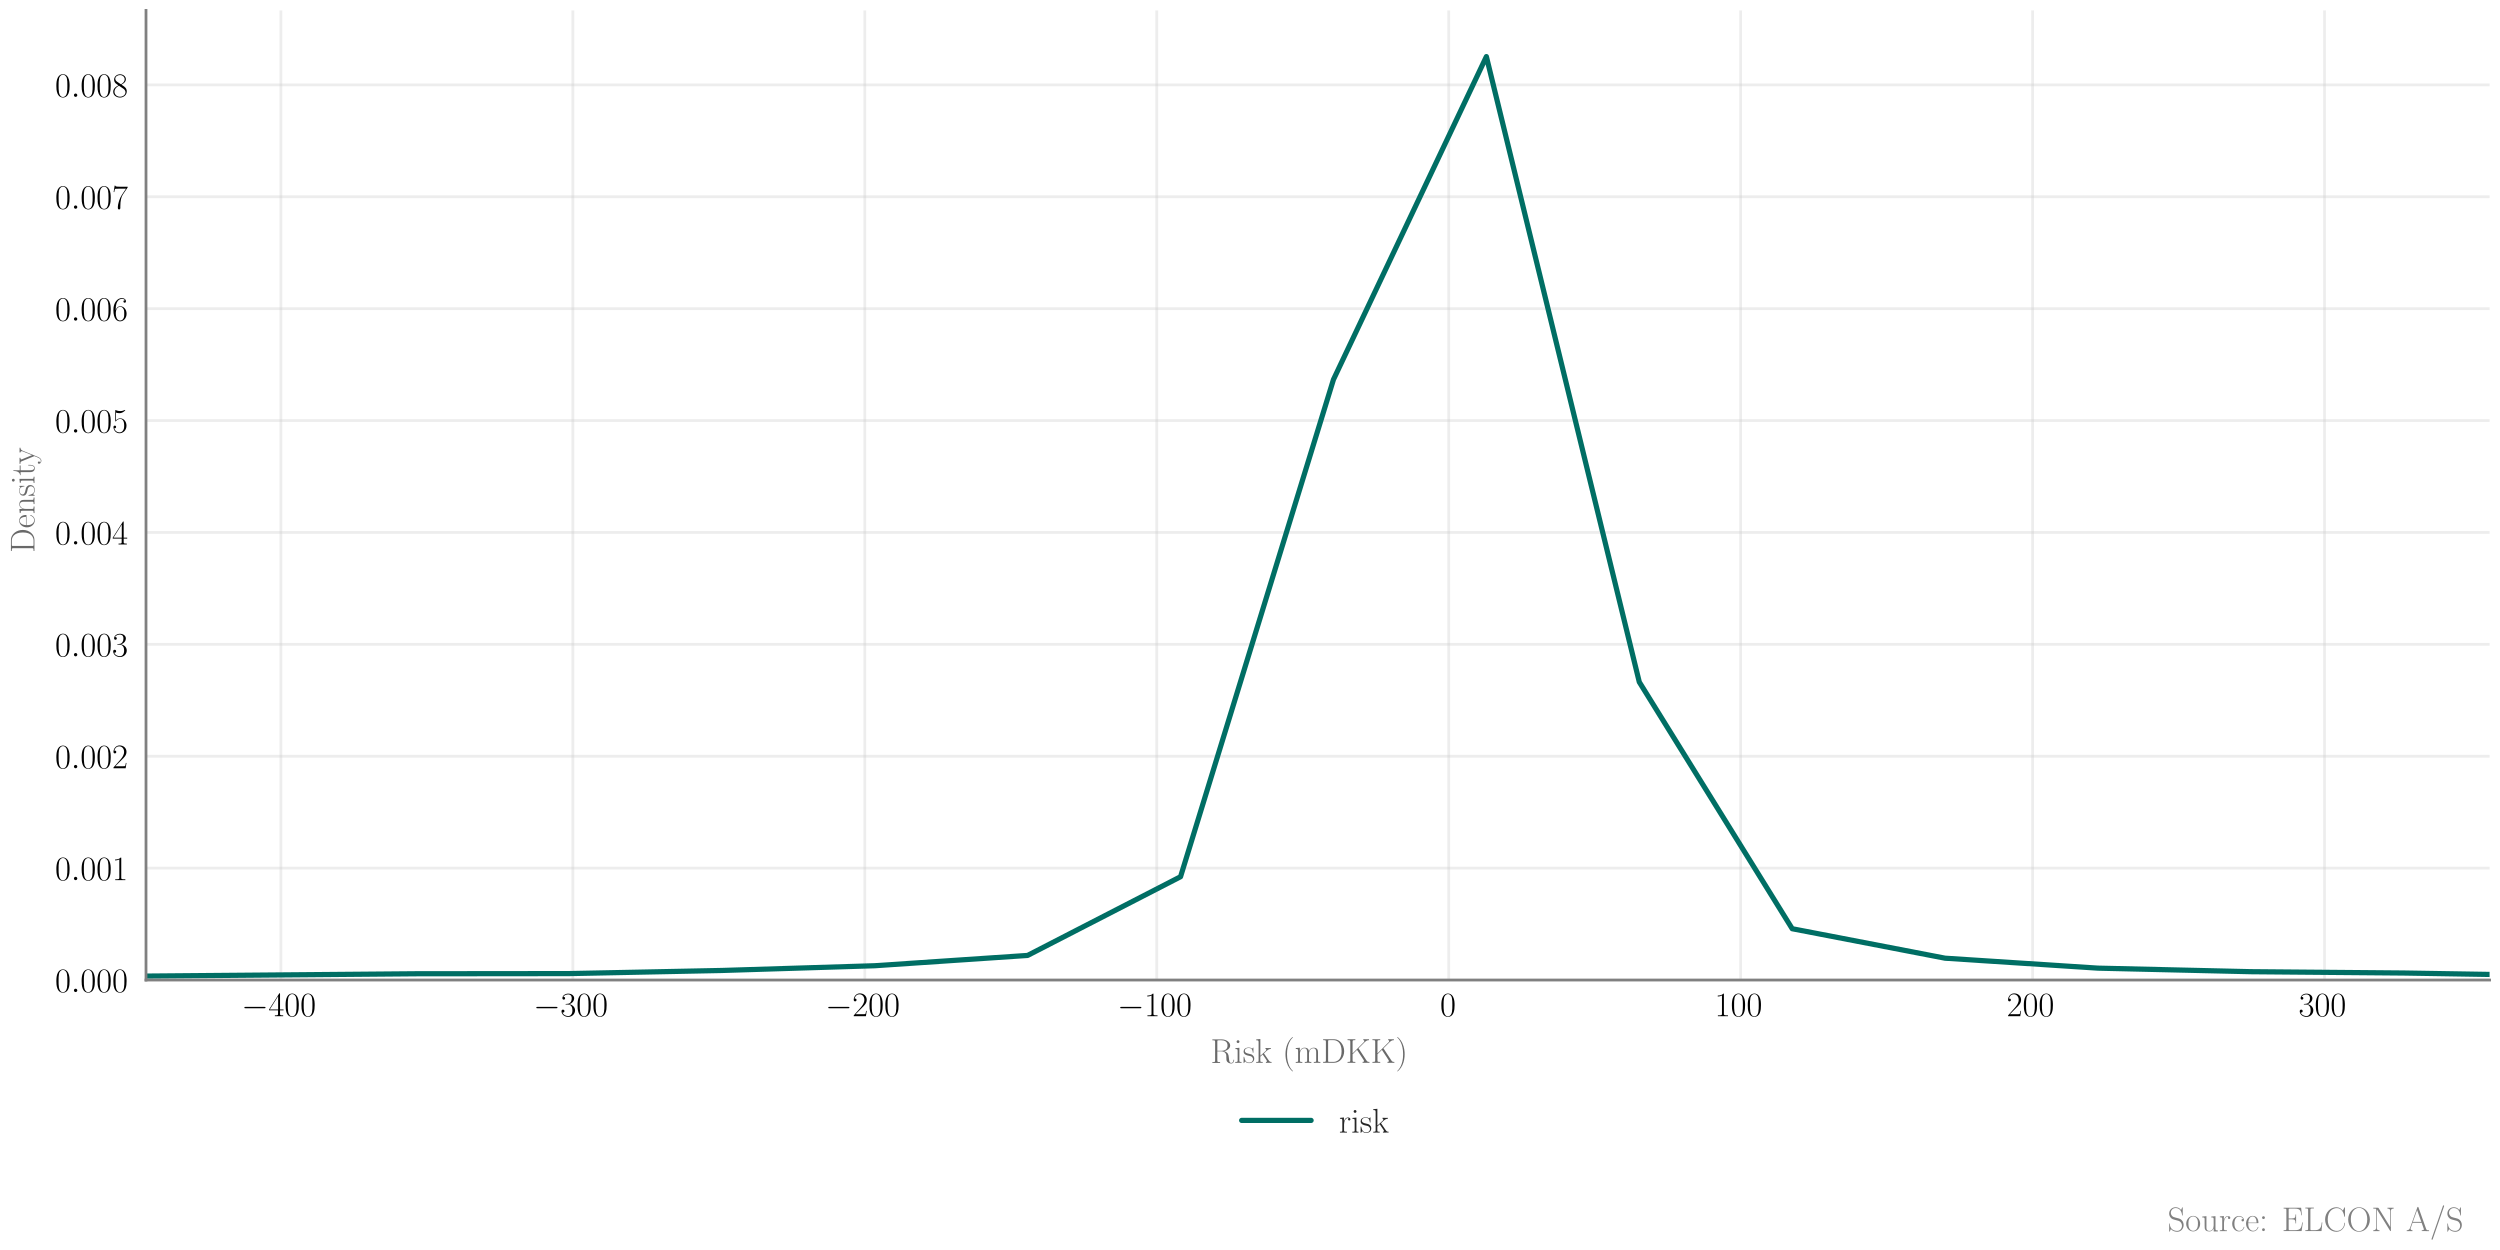
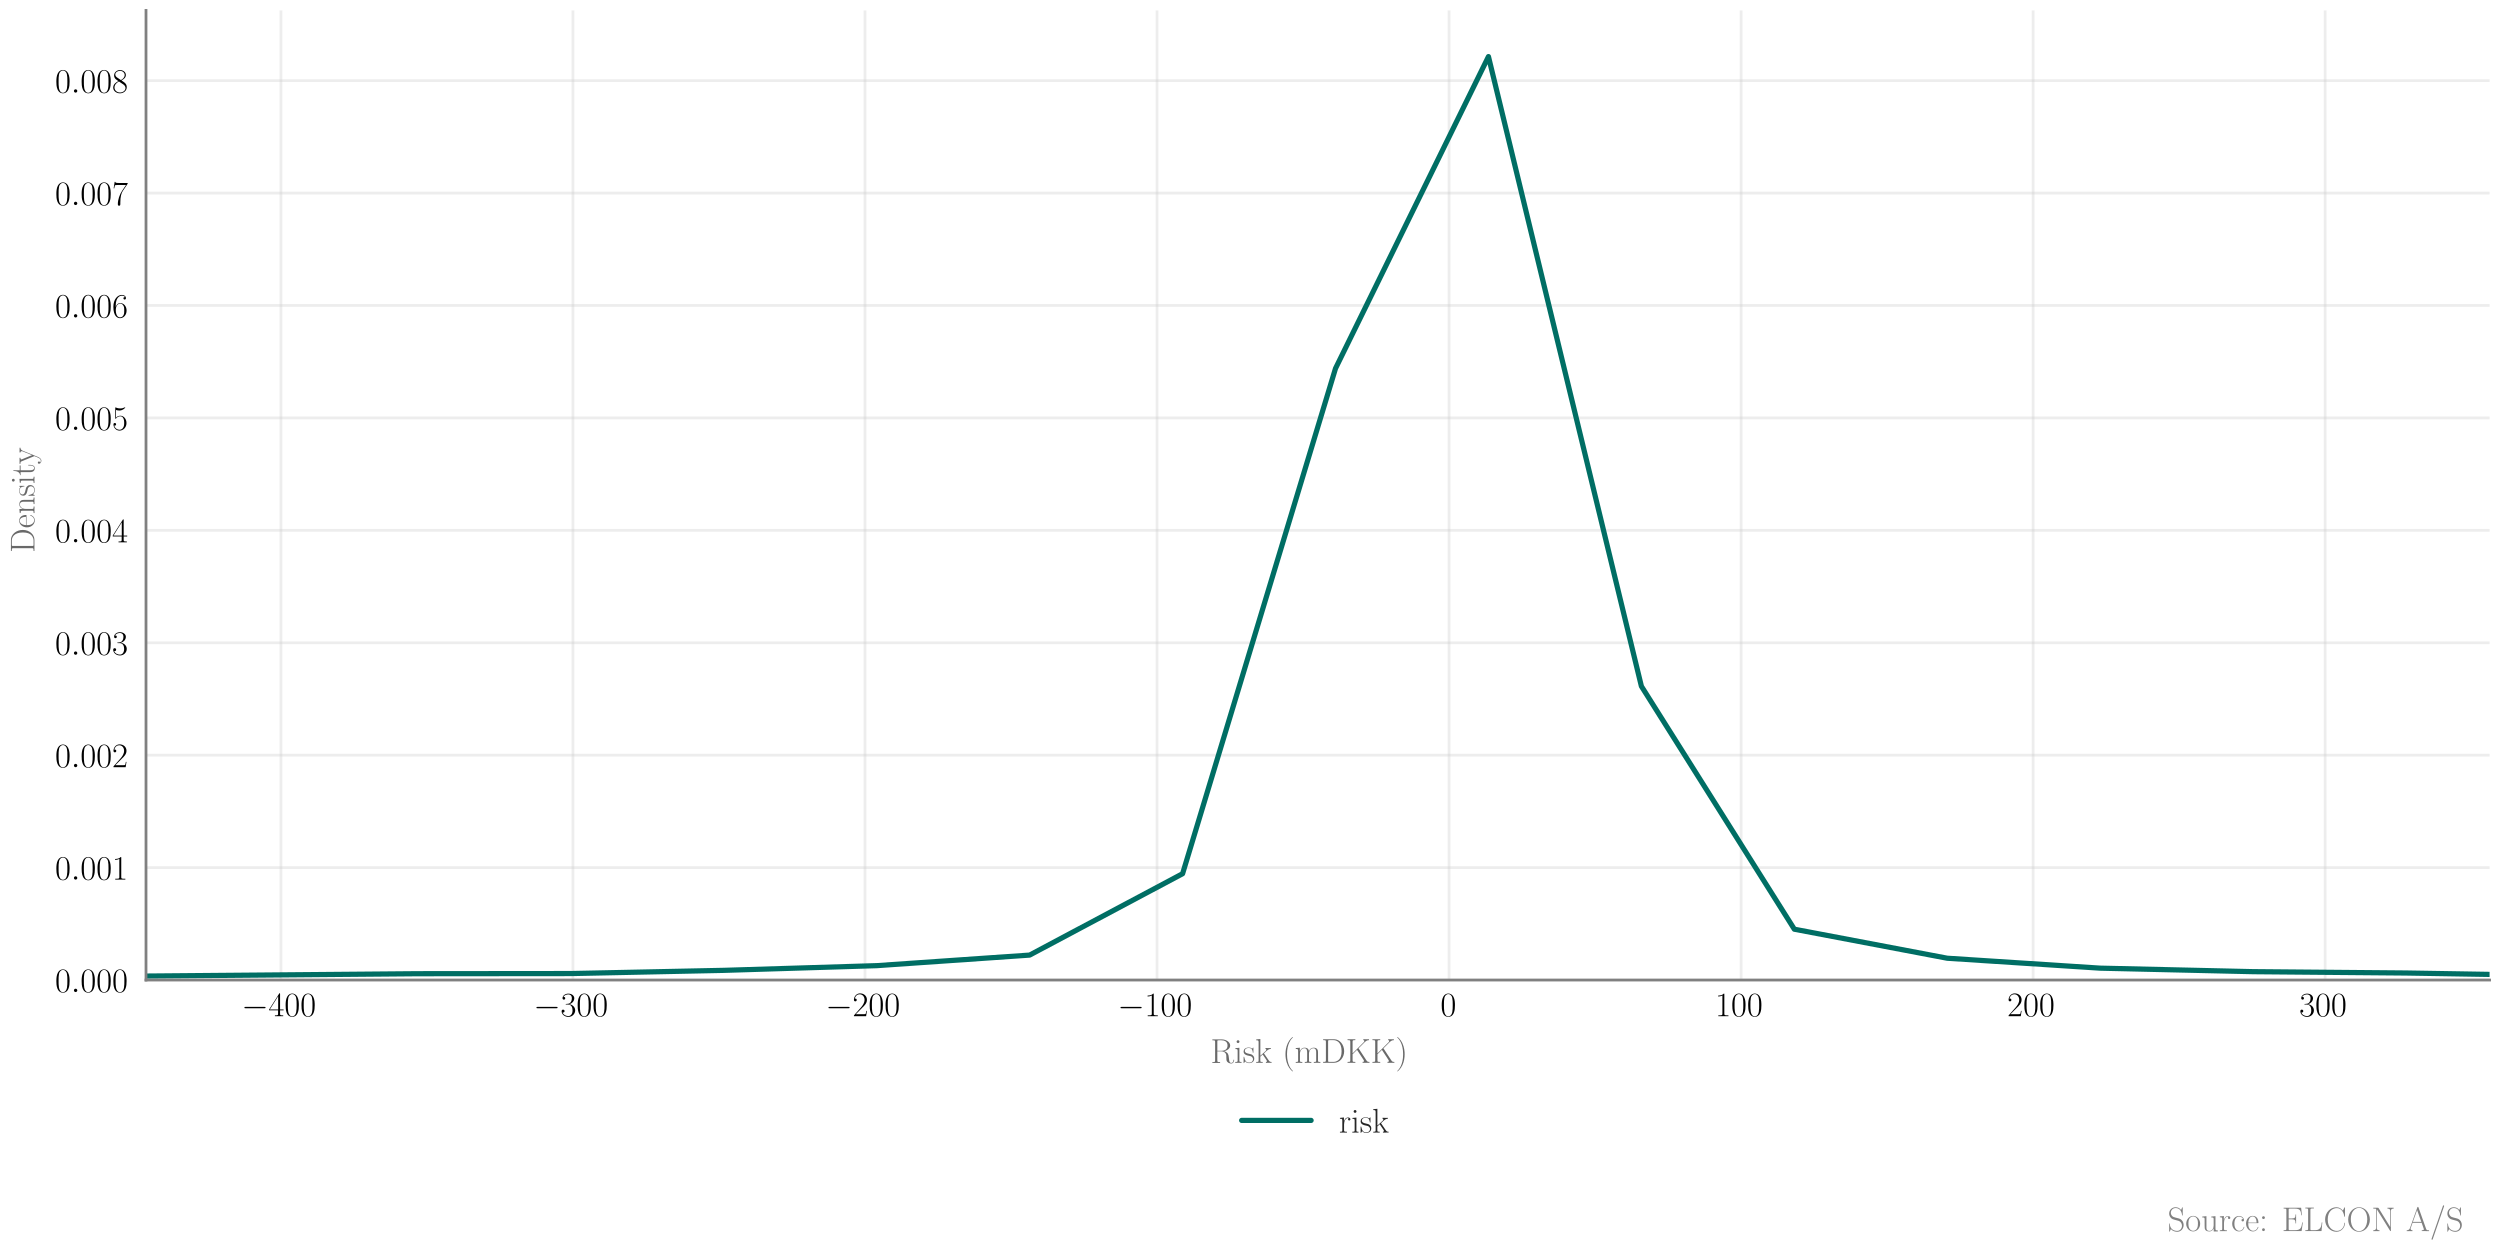
<svg xmlns="http://www.w3.org/2000/svg" xmlns:xlink="http://www.w3.org/1999/xlink" width="720pt" height="360pt" viewBox="0 0 720 360" version="1.1">
  <defs>
    <style type="text/css">*{stroke-linejoin: round; stroke-linecap: butt}</style>
  </defs>
  <g id="figure_1">
    <g id="patch_1">
      <path d="M 0 360  L 720 360  L 720 0  L 0 0  z " style="fill: #ffffff" />
    </g>
    <g id="axes_1">
      <g id="patch_2">
        <path d="M 42.049 282.252  L 717 282.252  L 717 3  L 42.049 3  z " style="fill: #ffffff" />
      </g>
      <g id="matplotlib.axis_1">
        <g id="xtick_1">
          <g id="line2d_1">
-             <path d="M 80.9 282.252  L 80.9 3  " clip-path="url(#p9bbd97caf4)" style="fill: none; stroke: #cccccc; stroke-opacity: 0.35; stroke-width: 0.8; stroke-linecap: round" />
+             <path d="M 80.911 282.252  L 80.911 3  " clip-path="url(#p103123ce52)" style="fill: none; stroke: #cccccc; stroke-opacity: 0.35; stroke-width: 0.8; stroke-linecap: round" />
          </g>
          <g id="text_1">
-             <g transform="translate(69.55372 292.6705) scale(0.1 -0.1)">
+             <g transform="translate(69.56444 292.6705) scale(0.1 -0.1)">
              <defs>
                <path id="CMSY10-0" d="M 4218 1472  C 4326 1472 4442 1472 4442 1600  C 4442 1728 4326 1728 4218 1728  L 755 1728  C 646 1728 531 1728 531 1600  C 531 1472 646 1472 755 1472  L 4218 1472  z " transform="scale(0.015625)" />
                <path id="CMR17-34" d="M 2150 4122  C 2150 4256 2144 4256 2029 4256  L 128 1254  L 128 1088  L 1779 1088  L 1779 457  C 1779 224 1766 160 1318 160  L 1197 160  L 1197 0  C 1402 0 1747 0 1965 0  C 2182 0 2528 0 2733 0  L 2733 160  L 2611 160  C 2163 160 2150 224 2150 457  L 2150 1088  L 2803 1088  L 2803 1254  L 2150 1254  L 2150 4122  z M 1798 3703  L 1798 1254  L 256 1254  L 1798 3703  z " transform="scale(0.015625)" />
                <path id="CMR17-30" d="M 2688 2025  C 2688 2416 2682 3080 2413 3591  C 2176 4039 1798 4198 1466 4198  C 1158 4198 768 4058 525 3597  C 269 3118 243 2524 243 2025  C 243 1661 250 1106 448 619  C 723 -39 1216 -128 1466 -128  C 1760 -128 2208 -7 2470 600  C 2662 1042 2688 1559 2688 2025  z M 1466 -26  C 1056 -26 813 325 723 812  C 653 1188 653 1738 653 2096  C 653 2588 653 2997 736 3387  C 858 3929 1216 4096 1466 4096  C 1728 4096 2067 3923 2189 3400  C 2272 3036 2278 2607 2278 2096  C 2278 1680 2278 1169 2202 792  C 2067 95 1690 -26 1466 -26  z " transform="scale(0.015625)" />
              </defs>
              <use xlink:href="#CMSY10-0" transform="scale(0.996264)" />
              <use xlink:href="#CMR17-34" transform="translate(77.48747 0) scale(0.996264)" />
              <use xlink:href="#CMR17-30" transform="translate(123.1779 0) scale(0.996264)" />
              <use xlink:href="#CMR17-30" transform="translate(168.8684 0) scale(0.996264)" />
            </g>
          </g>
        </g>
        <g id="xtick_2">
          <g id="line2d_2">
-             <path d="M 164.981 282.252  L 164.981 3  " clip-path="url(#p9bbd97caf4)" style="fill: none; stroke: #cccccc; stroke-opacity: 0.35; stroke-width: 0.8; stroke-linecap: round" />
+             <path d="M 165.015 282.252  L 165.015 3  " clip-path="url(#p103123ce52)" style="fill: none; stroke: #cccccc; stroke-opacity: 0.35; stroke-width: 0.8; stroke-linecap: round" />
          </g>
          <g id="text_2">
-             <g transform="translate(153.6349 292.6705) scale(0.1 -0.1)">
+             <g transform="translate(153.6688 292.6705) scale(0.1 -0.1)">
              <defs>
                <path id="CMR17-33" d="M 1414 2157  C 1984 2157 2234 1662 2234 1090  C 2234 320 1824 25 1453 25  C 1114 25 563 194 390 693  C 422 680 454 680 486 680  C 640 680 755 782 755 948  C 755 1133 614 1216 486 1216  C 378 1216 211 1165 211 926  C 211 335 787 -128 1466 -128  C 2176 -128 2720 430 2720 1085  C 2720 1707 2208 2157 1600 2227  C 2086 2328 2554 2756 2554 3329  C 2554 3820 2048 4179 1472 4179  C 890 4179 378 3829 378 3329  C 378 3110 544 3072 627 3072  C 762 3072 877 3155 877 3321  C 877 3486 762 3569 627 3569  C 602 3569 570 3569 544 3557  C 730 3959 1235 4032 1459 4032  C 1683 4032 2106 3925 2106 3320  C 2106 3143 2080 2828 1862 2550  C 1670 2304 1453 2304 1242 2284  C 1210 2284 1062 2269 1037 2269  C 992 2263 966 2257 966 2208  C 966 2163 973 2157 1101 2157  L 1414 2157  z " transform="scale(0.015625)" />
              </defs>
              <use xlink:href="#CMSY10-0" transform="scale(0.996264)" />
              <use xlink:href="#CMR17-33" transform="translate(77.48747 0) scale(0.996264)" />
              <use xlink:href="#CMR17-30" transform="translate(123.1779 0) scale(0.996264)" />
              <use xlink:href="#CMR17-30" transform="translate(168.8684 0) scale(0.996264)" />
            </g>
          </g>
        </g>
        <g id="xtick_3">
          <g id="line2d_3">
-             <path d="M 249.063 282.252  L 249.063 3  " clip-path="url(#p9bbd97caf4)" style="fill: none; stroke: #cccccc; stroke-opacity: 0.35; stroke-width: 0.8; stroke-linecap: round" />
+             <path d="M 249.12 282.252  L 249.12 3  " clip-path="url(#p103123ce52)" style="fill: none; stroke: #cccccc; stroke-opacity: 0.35; stroke-width: 0.8; stroke-linecap: round" />
          </g>
          <g id="text_3">
-             <g transform="translate(237.7161 292.6705) scale(0.1 -0.1)">
+             <g transform="translate(237.7733 292.6705) scale(0.1 -0.1)">
              <defs>
                <path id="CMR17-32" d="M 2669 989  L 2554 989  C 2490 536 2438 459 2413 420  C 2381 369 1920 369 1830 369  L 602 369  C 832 619 1280 1072 1824 1597  C 2214 1967 2669 2402 2669 3035  C 2669 3790 2067 4224 1395 4224  C 691 4224 262 3604 262 3030  C 262 2780 448 2748 525 2748  C 589 2748 781 2787 781 3010  C 781 3207 614 3264 525 3264  C 486 3264 448 3258 422 3245  C 544 3790 915 4058 1306 4058  C 1862 4058 2227 3617 2227 3035  C 2227 2479 1901 2000 1536 1584  L 262 146  L 262 0  L 2515 0  L 2669 989  z " transform="scale(0.015625)" />
              </defs>
              <use xlink:href="#CMSY10-0" transform="scale(0.996264)" />
              <use xlink:href="#CMR17-32" transform="translate(77.48747 0) scale(0.996264)" />
              <use xlink:href="#CMR17-30" transform="translate(123.1779 0) scale(0.996264)" />
              <use xlink:href="#CMR17-30" transform="translate(168.8684 0) scale(0.996264)" />
            </g>
          </g>
        </g>
        <g id="xtick_4">
          <g id="line2d_4">
-             <path d="M 333.144 282.252  L 333.144 3  " clip-path="url(#p9bbd97caf4)" style="fill: none; stroke: #cccccc; stroke-opacity: 0.35; stroke-width: 0.8; stroke-linecap: round" />
+             <path d="M 333.224 282.252  L 333.224 3  " clip-path="url(#p103123ce52)" style="fill: none; stroke: #cccccc; stroke-opacity: 0.35; stroke-width: 0.8; stroke-linecap: round" />
          </g>
          <g id="text_4">
-             <g transform="translate(321.7973 292.6705) scale(0.1 -0.1)">
+             <g transform="translate(321.8777 292.6705) scale(0.1 -0.1)">
              <defs>
                <path id="CMR17-31" d="M 1702 4058  C 1702 4192 1696 4192 1606 4192  C 1357 3916 979 3827 621 3827  C 602 3827 570 3827 563 3808  C 557 3795 557 3782 557 3648  C 755 3648 1088 3686 1344 3839  L 1344 461  C 1344 236 1331 160 781 160  L 589 160  L 589 0  C 896 0 1216 0 1523 0  C 1830 0 2150 0 2458 0  L 2458 160  L 2266 160  C 1715 160 1702 230 1702 458  L 1702 4058  z " transform="scale(0.015625)" />
              </defs>
              <use xlink:href="#CMSY10-0" transform="scale(0.996264)" />
              <use xlink:href="#CMR17-31" transform="translate(77.48747 0) scale(0.996264)" />
              <use xlink:href="#CMR17-30" transform="translate(123.1779 0) scale(0.996264)" />
              <use xlink:href="#CMR17-30" transform="translate(168.8684 0) scale(0.996264)" />
            </g>
          </g>
        </g>
        <g id="xtick_5">
          <g id="line2d_5">
-             <path d="M 417.225 282.252  L 417.225 3  " clip-path="url(#p9bbd97caf4)" style="fill: none; stroke: #cccccc; stroke-opacity: 0.35; stroke-width: 0.8; stroke-linecap: round" />
+             <path d="M 417.328 282.252  L 417.328 3  " clip-path="url(#p103123ce52)" style="fill: none; stroke: #cccccc; stroke-opacity: 0.35; stroke-width: 0.8; stroke-linecap: round" />
          </g>
          <g id="text_5">
-             <g transform="translate(414.7342 292.6705) scale(0.1 -0.1)">
+             <g transform="translate(414.8378 292.6705) scale(0.1 -0.1)">
              <use xlink:href="#CMR17-30" transform="scale(0.996264)" />
            </g>
          </g>
        </g>
        <g id="xtick_6">
          <g id="line2d_6">
-             <path d="M 501.306 282.252  L 501.306 3  " clip-path="url(#p9bbd97caf4)" style="fill: none; stroke: #cccccc; stroke-opacity: 0.35; stroke-width: 0.8; stroke-linecap: round" />
+             <path d="M 501.433 282.252  L 501.433 3  " clip-path="url(#p103123ce52)" style="fill: none; stroke: #cccccc; stroke-opacity: 0.35; stroke-width: 0.8; stroke-linecap: round" />
          </g>
          <g id="text_6">
-             <g transform="translate(493.8341 292.6705) scale(0.1 -0.1)">
+             <g transform="translate(493.9609 292.6705) scale(0.1 -0.1)">
              <use xlink:href="#CMR17-31" transform="scale(0.996264)" />
              <use xlink:href="#CMR17-30" transform="translate(45.69048 0) scale(0.996264)" />
              <use xlink:href="#CMR17-30" transform="translate(91.38095 0) scale(0.996264)" />
            </g>
          </g>
        </g>
        <g id="xtick_7">
          <g id="line2d_7">
-             <path d="M 585.387 282.252  L 585.387 3  " clip-path="url(#p9bbd97caf4)" style="fill: none; stroke: #cccccc; stroke-opacity: 0.35; stroke-width: 0.8; stroke-linecap: round" />
+             <path d="M 585.537 282.252  L 585.537 3  " clip-path="url(#p103123ce52)" style="fill: none; stroke: #cccccc; stroke-opacity: 0.35; stroke-width: 0.8; stroke-linecap: round" />
          </g>
          <g id="text_7">
-             <g transform="translate(577.9153 292.6705) scale(0.1 -0.1)">
+             <g transform="translate(578.0653 292.6705) scale(0.1 -0.1)">
              <use xlink:href="#CMR17-32" transform="scale(0.996264)" />
              <use xlink:href="#CMR17-30" transform="translate(45.69048 0) scale(0.996264)" />
              <use xlink:href="#CMR17-30" transform="translate(91.38095 0) scale(0.996264)" />
            </g>
          </g>
        </g>
        <g id="xtick_8">
          <g id="line2d_8">
-             <path d="M 669.469 282.252  L 669.469 3  " clip-path="url(#p9bbd97caf4)" style="fill: none; stroke: #cccccc; stroke-opacity: 0.35; stroke-width: 0.8; stroke-linecap: round" />
+             <path d="M 669.642 282.252  L 669.642 3  " clip-path="url(#p103123ce52)" style="fill: none; stroke: #cccccc; stroke-opacity: 0.35; stroke-width: 0.8; stroke-linecap: round" />
          </g>
          <g id="text_8">
-             <g transform="translate(661.9965 292.6705) scale(0.1 -0.1)">
+             <g transform="translate(662.1697 292.6705) scale(0.1 -0.1)">
              <use xlink:href="#CMR17-33" transform="scale(0.996264)" />
              <use xlink:href="#CMR17-30" transform="translate(45.69048 0) scale(0.996264)" />
              <use xlink:href="#CMR17-30" transform="translate(91.38095 0) scale(0.996264)" />
            </g>
          </g>
        </g>
        <g id="text_9">
          <g style="fill: #696969" transform="translate(348.64 306.0797) scale(0.1 -0.1)">
            <defs>
              <path id="CMR17-52" d="M 2509 2146  C 3117 2268 3629 2676 3629 3186  C 3629 3785 2950 4326 2054 4326  L 333 4326  L 333 4160  C 774 4160 845 4160 845 3873  L 845 415  C 845 128 774 128 333 128  L 333 -26  C 518 -26 851 -26 1050 -26  C 1248 -26 1581 -26 1766 -26  L 1766 128  C 1325 128 1254 128 1254 417  L 1254 2112  L 2003 2112  C 2368 2112 2573 1964 2662 1881  C 2918 1632 2918 1459 2918 1024  C 2918 595 2918 377 3110 160  C 3354 -102 3680 -128 3821 -128  C 4294 -128 4365 396 4365 503  C 4365 540 4365 585 4307 585  C 4256 585 4250 547 4250 522  C 4218 112 4032 -26 3834 -26  C 3482 -26 3443 375 3405 764  C 3386 898 3373 993 3360 1133  C 3322 1452 3270 1917 2509 2146  z M 1984 2214  L 1254 2214  L 1254 3913  C 1254 4129 1267 4160 1523 4160  L 1990 4160  C 2522 4160 3142 3977 3142 3190  C 3142 2372 2464 2214 1984 2214  z " transform="scale(0.015625)" />
              <path id="CMR17-69" d="M 992 3909  C 992 4049 877 4170 730 4170  C 589 4170 467 4056 467 3909  C 467 3769 582 3648 730 3648  C 870 3648 992 3763 992 3909  z M 243 2706  L 243 2541  C 602 2541 653 2502 653 2197  L 653 427  C 653 184 627 153 218 153  L 218 -13  C 371 0 646 0 806 0  C 960 0 1222 0 1370 -13  L 1370 153  C 992 153 979 191 979 420  L 979 2776  L 243 2706  z " transform="scale(0.015625)" />
              <path id="CMR17-73" d="M 1978 2697  C 1978 2813 1971 2819 1933 2819  C 1907 2819 1901 2813 1824 2717  C 1805 2691 1747 2626 1728 2601  C 1523 2819 1235 2819 1126 2819  C 416 2819 160 2447 160 2076  C 160 1498 813 1365 998 1325  C 1402 1243 1542 1217 1677 1101  C 1760 1025 1901 884 1901 654  C 1901 384 1747 38 1158 38  C 602 38 403 460 288 1021  C 269 1110 269 1117 218 1117  C 166 1117 160 1110 160 983  L 160 63  C 160 -51 166 -58 205 -58  C 237 -58 243 -51 275 0  C 314 57 410 211 448 276  C 576 103 800 -64 1158 -64  C 1792 -64 2131 283 2131 784  C 2131 1112 1958 1285 1875 1362  C 1683 1561 1459 1606 1190 1657  C 838 1735 390 1825 390 2217  C 390 2383 480 2737 1126 2737  C 1811 2737 1850 2094 1862 1888  C 1869 1856 1901 1849 1920 1849  C 1978 1849 1978 1869 1978 1978  L 1978 2697  z " transform="scale(0.015625)" />
              <path id="CMR17-6b" d="M 1670 1673  C 1664 1686 1632 1724 1632 1743  C 1632 1756 2086 2171 2144 2222  C 2509 2528 2739 2560 2906 2560  L 2906 2733  C 2867 2733 2854 2733 2848 2720  L 2534 2720  C 2355 2720 2080 2720 1907 2733  L 1907 2566  C 1997 2559 2061 2508 2061 2419  C 2061 2291 1933 2170 1926 2170  L 960 1289  L 960 4396  L 198 4326  L 198 4160  C 576 4160 634 4122 634 3817  L 634 426  C 634 184 608 153 198 153  L 198 -13  C 352 0 634 0 794 0  C 954 0 1235 0 1389 -13  L 1389 153  C 979 153 954 178 954 428  L 954 1130  L 1395 1532  L 2042 574  C 2118 459 2182 369 2182 286  C 2182 172 2067 153 1990 153  L 1990 -13  C 2144 0 2419 0 2579 0  C 2694 0 2931 0 3040 0  L 3040 153  C 2739 153 2669 210 2477 491  L 1670 1673  z " transform="scale(0.015625)" />
              <path id="CMR17-28" d="M 1958 -1561  C 1958 -1555 1958 -1542 1939 -1523  C 1645 -1224 858 -407 858 1581  C 858 3569 1632 4379 1946 4697  C 1946 4704 1958 4717 1958 4736  C 1958 4755 1939 4768 1914 4768  C 1843 4768 1299 4296 986 3594  C 666 2887 576 2199 576 1588  C 576 1128 621 351 1005 -471  C 1312 -1135 1837 -1600 1914 -1600  C 1946 -1600 1958 -1587 1958 -1561  z " transform="scale(0.015625)" />
              <path id="CMR17-6d" d="M 4326 1933  C 4326 2252 4269 2790 3507 2790  C 3072 2790 2771 2496 2656 2151  L 2650 2151  C 2573 2676 2195 2790 1837 2790  C 1331 2790 1069 2400 973 2144  L 966 2144  L 966 2790  L 211 2720  L 211 2554  C 589 2554 646 2515 646 2208  L 646 428  C 646 184 621 153 211 153  L 211 -13  C 365 0 646 0 813 0  C 979 0 1267 0 1421 -13  L 1421 153  C 1011 153 986 178 986 428  L 986 1658  C 986 2247 1344 2688 1792 2688  C 2266 2688 2317 2266 2317 1958  L 2317 428  C 2317 184 2291 153 1882 153  L 1882 -13  C 2035 0 2317 0 2483 0  C 2650 0 2938 0 3091 -13  L 3091 153  C 2682 153 2656 178 2656 428  L 2656 1658  C 2656 2247 3014 2688 3462 2688  C 3936 2688 3987 2266 3987 1958  L 3987 428  C 3987 184 3962 153 3552 153  L 3552 -13  C 3706 0 3987 0 4154 0  C 4320 0 4608 0 4762 -13  L 4762 153  C 4352 153 4326 178 4326 428  L 4326 1933  z " transform="scale(0.015625)" />
              <path id="CMR17-44" d="M 333 4352  L 333 4186  C 774 4186 845 4186 845 3900  L 845 452  C 845 166 774 166 333 166  L 333 0  L 2368 0  C 3398 0 4224 943 4224 2141  C 4224 3346 3411 4352 2368 4352  L 333 4352  z M 1523 166  C 1267 166 1254 197 1254 414  L 1254 3938  C 1254 4155 1267 4186 1523 4186  L 2240 4186  C 2771 4186 3750 3874 3750 2141  C 3750 1242 3488 879 3366 707  C 3213 510 2848 166 2240 166  L 1523 166  z " transform="scale(0.015625)" />
              <path id="CMR17-4b" d="M 2362 2675  L 3469 3782  C 3699 4006 3942 4186 4301 4186  L 4301 4352  C 4173 4352 4013 4352 3885 4352  C 3712 4352 3411 4352 3245 4358  L 3245 4192  C 3411 4180 3437 4065 3437 4019  C 3437 3975 3411 3905 3386 3867  L 1261 1738  L 1261 3900  C 1261 4186 1331 4186 1773 4186  L 1773 4352  C 1587 4352 1248 4352 1050 4352  C 851 4352 512 4352 326 4352  L 326 4186  C 768 4186 838 4186 838 3899  L 838 446  C 838 160 768 160 326 160  L 326 0  C 512 0 851 0 1050 0  C 1248 0 1587 0 1773 0  L 1773 160  C 1331 160 1261 160 1261 447  L 1261 1579  L 2080 2390  L 3290 537  C 3328 473 3373 390 3373 326  C 3373 160 3194 160 3110 160  L 3110 0  C 3315 0 3610 0 3821 0  C 3974 0 4237 0 4384 -6  L 4384 160  C 4077 160 3981 198 3789 493  L 2362 2675  z " transform="scale(0.015625)" />
              <path id="CMR17-29" d="M 1683 1581  C 1683 2040 1638 2817 1254 3639  C 947 4303 422 4768 346 4768  C 326 4768 301 4761 301 4729  C 301 4717 307 4710 314 4697  C 621 4378 1402 3568 1402 1584  C 1402 -407 627 -1217 314 -1537  C 307 -1549 301 -1556 301 -1568  C 301 -1600 326 -1600 346 -1600  C 416 -1600 960 -1128 1274 -426  C 1594 281 1683 969 1683 1581  z " transform="scale(0.015625)" />
            </defs>
            <use xlink:href="#CMR17-52" transform="scale(0.996264)" />
            <use xlink:href="#CMR17-69" transform="translate(67.7911 0) scale(0.996264)" />
            <use xlink:href="#CMR17-73" transform="translate(92.66216 0) scale(0.996264)" />
            <use xlink:href="#CMR17-6b" transform="translate(128.4635 0) scale(0.996264)" />
            <use xlink:href="#CMR17-28" transform="translate(206.8324 0) scale(0.996264)" />
            <use xlink:href="#CMR17-6d" transform="translate(242.1131 0) scale(0.996264)" />
            <use xlink:href="#CMR17-44" transform="translate(319.0327 0) scale(0.996264)" />
            <use xlink:href="#CMR17-4b" transform="translate(389.4263 0) scale(0.996264)" />
            <use xlink:href="#CMR17-4b" transform="translate(461.1011 0) scale(0.996264)" />
            <use xlink:href="#CMR17-29" transform="translate(532.7758 0) scale(0.996264)" />
          </g>
        </g>
      </g>
      <g id="matplotlib.axis_2">
        <g id="ytick_1">
          <g id="line2d_9">
-             <path d="M 42.049 282.252  L 717 282.252  " clip-path="url(#p9bbd97caf4)" style="fill: none; stroke: #cccccc; stroke-opacity: 0.35; stroke-width: 0.8; stroke-linecap: round" />
+             <path d="M 42.049 282.252  L 717 282.252  " clip-path="url(#p103123ce52)" style="fill: none; stroke: #cccccc; stroke-opacity: 0.35; stroke-width: 0.8; stroke-linecap: round" />
          </g>
          <g id="text_10">
            <g transform="translate(15.85592 285.7113) scale(0.1 -0.1)">
              <defs>
                <path id="CMMI12-3a" d="M 1178 307  C 1178 492 1024 619 870 619  C 685 619 557 466 557 313  C 557 128 710 0 864 0  C 1050 0 1178 153 1178 307  z " transform="scale(0.015625)" />
              </defs>
              <use xlink:href="#CMR17-30" transform="scale(0.996264)" />
              <use xlink:href="#CMMI12-3a" transform="translate(45.69048 0) scale(0.996264)" />
              <use xlink:href="#CMR17-30" transform="translate(72.78765 0) scale(0.996264)" />
              <use xlink:href="#CMR17-30" transform="translate(118.4781 0) scale(0.996264)" />
              <use xlink:href="#CMR17-30" transform="translate(164.1686 0) scale(0.996264)" />
            </g>
          </g>
        </g>
        <g id="ytick_2">
          <g id="line2d_10">
-             <path d="M 42.049 250.025  L 717 250.025  " clip-path="url(#p9bbd97caf4)" style="fill: none; stroke: #cccccc; stroke-opacity: 0.35; stroke-width: 0.8; stroke-linecap: round" />
+             <path d="M 42.049 249.873  L 717 249.873  " clip-path="url(#p103123ce52)" style="fill: none; stroke: #cccccc; stroke-opacity: 0.35; stroke-width: 0.8; stroke-linecap: round" />
          </g>
          <g id="text_11">
-             <g transform="translate(15.85592 253.4845) scale(0.1 -0.1)">
+             <g transform="translate(15.85592 253.3324) scale(0.1 -0.1)">
              <use xlink:href="#CMR17-30" transform="scale(0.996264)" />
              <use xlink:href="#CMMI12-3a" transform="translate(45.69048 0) scale(0.996264)" />
              <use xlink:href="#CMR17-30" transform="translate(72.78765 0) scale(0.996264)" />
              <use xlink:href="#CMR17-30" transform="translate(118.4781 0) scale(0.996264)" />
              <use xlink:href="#CMR17-31" transform="translate(164.1686 0) scale(0.996264)" />
            </g>
          </g>
        </g>
        <g id="ytick_3">
          <g id="line2d_11">
-             <path d="M 42.049 217.799  L 717 217.799  " clip-path="url(#p9bbd97caf4)" style="fill: none; stroke: #cccccc; stroke-opacity: 0.35; stroke-width: 0.8; stroke-linecap: round" />
+             <path d="M 42.049 217.494  L 717 217.494  " clip-path="url(#p103123ce52)" style="fill: none; stroke: #cccccc; stroke-opacity: 0.35; stroke-width: 0.8; stroke-linecap: round" />
          </g>
          <g id="text_12">
-             <g transform="translate(15.85592 221.2578) scale(0.1 -0.1)">
+             <g transform="translate(15.85592 220.9535) scale(0.1 -0.1)">
              <use xlink:href="#CMR17-30" transform="scale(0.996264)" />
              <use xlink:href="#CMMI12-3a" transform="translate(45.69048 0) scale(0.996264)" />
              <use xlink:href="#CMR17-30" transform="translate(72.78765 0) scale(0.996264)" />
              <use xlink:href="#CMR17-30" transform="translate(118.4781 0) scale(0.996264)" />
              <use xlink:href="#CMR17-32" transform="translate(164.1686 0) scale(0.996264)" />
            </g>
          </g>
        </g>
        <g id="ytick_4">
          <g id="line2d_12">
-             <path d="M 42.049 185.572  L 717 185.572  " clip-path="url(#p9bbd97caf4)" style="fill: none; stroke: #cccccc; stroke-opacity: 0.35; stroke-width: 0.8; stroke-linecap: round" />
+             <path d="M 42.049 185.115  L 717 185.115  " clip-path="url(#p103123ce52)" style="fill: none; stroke: #cccccc; stroke-opacity: 0.35; stroke-width: 0.8; stroke-linecap: round" />
          </g>
          <g id="text_13">
-             <g transform="translate(15.85592 189.0311) scale(0.1 -0.1)">
+             <g transform="translate(15.85592 188.5746) scale(0.1 -0.1)">
              <use xlink:href="#CMR17-30" transform="scale(0.996264)" />
              <use xlink:href="#CMMI12-3a" transform="translate(45.69048 0) scale(0.996264)" />
              <use xlink:href="#CMR17-30" transform="translate(72.78765 0) scale(0.996264)" />
              <use xlink:href="#CMR17-30" transform="translate(118.4781 0) scale(0.996264)" />
              <use xlink:href="#CMR17-33" transform="translate(164.1686 0) scale(0.996264)" />
            </g>
          </g>
        </g>
        <g id="ytick_5">
          <g id="line2d_13">
-             <path d="M 42.049 153.345  L 717 153.345  " clip-path="url(#p9bbd97caf4)" style="fill: none; stroke: #cccccc; stroke-opacity: 0.35; stroke-width: 0.8; stroke-linecap: round" />
+             <path d="M 42.049 152.737  L 717 152.737  " clip-path="url(#p103123ce52)" style="fill: none; stroke: #cccccc; stroke-opacity: 0.35; stroke-width: 0.8; stroke-linecap: round" />
          </g>
          <g id="text_14">
-             <g transform="translate(15.85592 156.8044) scale(0.1 -0.1)">
+             <g transform="translate(15.85592 156.1958) scale(0.1 -0.1)">
              <use xlink:href="#CMR17-30" transform="scale(0.996264)" />
              <use xlink:href="#CMMI12-3a" transform="translate(45.69048 0) scale(0.996264)" />
              <use xlink:href="#CMR17-30" transform="translate(72.78765 0) scale(0.996264)" />
              <use xlink:href="#CMR17-30" transform="translate(118.4781 0) scale(0.996264)" />
              <use xlink:href="#CMR17-34" transform="translate(164.1686 0) scale(0.996264)" />
            </g>
          </g>
        </g>
        <g id="ytick_6">
          <g id="line2d_14">
-             <path d="M 42.049 121.118  L 717 121.118  " clip-path="url(#p9bbd97caf4)" style="fill: none; stroke: #cccccc; stroke-opacity: 0.35; stroke-width: 0.8; stroke-linecap: round" />
+             <path d="M 42.049 120.358  L 717 120.358  " clip-path="url(#p103123ce52)" style="fill: none; stroke: #cccccc; stroke-opacity: 0.35; stroke-width: 0.8; stroke-linecap: round" />
          </g>
          <g id="text_15">
-             <g transform="translate(15.85592 124.5776) scale(0.1 -0.1)">
+             <g transform="translate(15.85592 123.8169) scale(0.1 -0.1)">
              <defs>
                <path id="CMR17-35" d="M 730 3692  C 794 3666 1056 3584 1325 3584  C 1920 3584 2246 3911 2432 4100  C 2432 4157 2432 4192 2394 4192  C 2387 4192 2374 4192 2323 4163  C 2099 4058 1837 3973 1517 3973  C 1325 3973 1037 3999 723 4139  C 653 4171 640 4171 634 4171  C 602 4171 595 4164 595 4037  L 595 2203  C 595 2089 595 2057 659 2057  C 691 2057 704 2070 736 2114  C 941 2401 1222 2522 1542 2522  C 1766 2522 2246 2382 2246 1289  C 2246 1085 2246 715 2054 421  C 1894 159 1645 25 1370 25  C 947 25 518 320 403 814  C 429 807 480 795 506 795  C 589 795 749 840 749 1038  C 749 1210 627 1280 506 1280  C 358 1280 262 1190 262 1011  C 262 454 704 -128 1382 -128  C 2042 -128 2669 440 2669 1264  C 2669 2030 2170 2624 1549 2624  C 1222 2624 947 2503 730 2274  L 730 3692  z " transform="scale(0.015625)" />
              </defs>
              <use xlink:href="#CMR17-30" transform="scale(0.996264)" />
              <use xlink:href="#CMMI12-3a" transform="translate(45.69048 0) scale(0.996264)" />
              <use xlink:href="#CMR17-30" transform="translate(72.78765 0) scale(0.996264)" />
              <use xlink:href="#CMR17-30" transform="translate(118.4781 0) scale(0.996264)" />
              <use xlink:href="#CMR17-35" transform="translate(164.1686 0) scale(0.996264)" />
            </g>
          </g>
        </g>
        <g id="ytick_7">
          <g id="line2d_15">
-             <path d="M 42.049 88.892  L 717 88.892  " clip-path="url(#p9bbd97caf4)" style="fill: none; stroke: #cccccc; stroke-opacity: 0.35; stroke-width: 0.8; stroke-linecap: round" />
+             <path d="M 42.049 87.979  L 717 87.979  " clip-path="url(#p103123ce52)" style="fill: none; stroke: #cccccc; stroke-opacity: 0.35; stroke-width: 0.8; stroke-linecap: round" />
          </g>
          <g id="text_16">
-             <g transform="translate(15.85592 92.35089) scale(0.1 -0.1)">
+             <g transform="translate(15.85592 91.43803) scale(0.1 -0.1)">
              <defs>
                <path id="CMR17-36" d="M 678 2176  C 678 3690 1395 4032 1811 4032  C 1946 4032 2272 4009 2400 3776  C 2298 3776 2106 3776 2106 3553  C 2106 3381 2246 3323 2336 3323  C 2394 3323 2566 3348 2566 3560  C 2566 3954 2246 4179 1805 4179  C 1043 4179 243 3390 243 1984  C 243 253 966 -128 1478 -128  C 2099 -128 2688 427 2688 1283  C 2688 2081 2170 2662 1517 2662  C 1126 2662 838 2407 678 1960  L 678 2176  z M 1478 25  C 691 25 691 1200 691 1436  C 691 1896 909 2560 1504 2560  C 1613 2560 1926 2560 2138 2120  C 2253 1870 2253 1609 2253 1289  C 2253 944 2253 690 2118 434  C 1978 171 1773 25 1478 25  z " transform="scale(0.015625)" />
              </defs>
              <use xlink:href="#CMR17-30" transform="scale(0.996264)" />
              <use xlink:href="#CMMI12-3a" transform="translate(45.69048 0) scale(0.996264)" />
              <use xlink:href="#CMR17-30" transform="translate(72.78765 0) scale(0.996264)" />
              <use xlink:href="#CMR17-30" transform="translate(118.4781 0) scale(0.996264)" />
              <use xlink:href="#CMR17-36" transform="translate(164.1686 0) scale(0.996264)" />
            </g>
          </g>
        </g>
        <g id="ytick_8">
          <g id="line2d_16">
-             <path d="M 42.049 56.665  L 717 56.665  " clip-path="url(#p9bbd97caf4)" style="fill: none; stroke: #cccccc; stroke-opacity: 0.35; stroke-width: 0.8; stroke-linecap: round" />
+             <path d="M 42.049 55.6  L 717 55.6  " clip-path="url(#p103123ce52)" style="fill: none; stroke: #cccccc; stroke-opacity: 0.35; stroke-width: 0.8; stroke-linecap: round" />
          </g>
          <g id="text_17">
-             <g transform="translate(15.85592 60.12417) scale(0.1 -0.1)">
+             <g transform="translate(15.85592 59.05915) scale(0.1 -0.1)">
              <defs>
                <path id="CMR17-37" d="M 2886 3941  L 2886 4081  L 1382 4081  C 634 4081 621 4165 595 4288  L 480 4288  L 294 3094  L 410 3094  C 429 3215 474 3540 550 3661  C 589 3712 1062 3712 1171 3712  L 2579 3712  L 1869 2661  C 1395 1954 1069 999 1069 165  C 1069 89 1069 -128 1299 -128  C 1530 -128 1530 89 1530 171  L 1530 465  C 1530 1508 1709 2196 2003 2636  L 2886 3941  z " transform="scale(0.015625)" />
              </defs>
              <use xlink:href="#CMR17-30" transform="scale(0.996264)" />
              <use xlink:href="#CMMI12-3a" transform="translate(45.69048 0) scale(0.996264)" />
              <use xlink:href="#CMR17-30" transform="translate(72.78765 0) scale(0.996264)" />
              <use xlink:href="#CMR17-30" transform="translate(118.4781 0) scale(0.996264)" />
              <use xlink:href="#CMR17-37" transform="translate(164.1686 0) scale(0.996264)" />
            </g>
          </g>
        </g>
        <g id="ytick_9">
          <g id="line2d_17">
-             <path d="M 42.049 24.438  L 717 24.438  " clip-path="url(#p9bbd97caf4)" style="fill: none; stroke: #cccccc; stroke-opacity: 0.35; stroke-width: 0.8; stroke-linecap: round" />
+             <path d="M 42.049 23.221  L 717 23.221  " clip-path="url(#p103123ce52)" style="fill: none; stroke: #cccccc; stroke-opacity: 0.35; stroke-width: 0.8; stroke-linecap: round" />
          </g>
          <g id="text_18">
-             <g transform="translate(15.85592 27.89744) scale(0.1 -0.1)">
+             <g transform="translate(15.85592 26.68028) scale(0.1 -0.1)">
              <defs>
                <path id="CMR17-38" d="M 1741 2264  C 2144 2467 2554 2773 2554 3263  C 2554 3841 1990 4179 1472 4179  C 890 4179 378 3759 378 3180  C 378 3021 416 2747 666 2505  C 730 2442 998 2251 1171 2130  C 883 1983 211 1634 211 934  C 211 279 838 -128 1459 -128  C 2144 -128 2720 362 2720 1010  C 2720 1590 2330 1857 2074 2029  L 1741 2264  z M 902 2822  C 851 2854 595 3051 595 3351  C 595 3739 998 4032 1459 4032  C 1965 4032 2336 3676 2336 3262  C 2336 2669 1670 2331 1638 2331  C 1632 2331 1626 2331 1574 2370  L 902 2822  z M 2080 1519  C 2176 1449 2483 1240 2483 851  C 2483 381 2010 25 1472 25  C 890 25 448 438 448 940  C 448 1443 838 1862 1280 2060  L 2080 1519  z " transform="scale(0.015625)" />
              </defs>
              <use xlink:href="#CMR17-30" transform="scale(0.996264)" />
              <use xlink:href="#CMMI12-3a" transform="translate(45.69048 0) scale(0.996264)" />
              <use xlink:href="#CMR17-30" transform="translate(72.78765 0) scale(0.996264)" />
              <use xlink:href="#CMR17-30" transform="translate(118.4781 0) scale(0.996264)" />
              <use xlink:href="#CMR17-38" transform="translate(164.1686 0) scale(0.996264)" />
            </g>
          </g>
        </g>
        <g id="text_19">
          <g style="fill: #696969" transform="translate(9.918738 159.189) rotate(-90) scale(0.1 -0.1)">
            <defs>
              <path id="CMR17-65" d="M 2438 1472  C 2464 1498 2464 1511 2464 1576  C 2464 2238 2118 2816 1389 2816  C 710 2816 173 2169 173 1383  C 173 551 781 -64 1459 -64  C 2176 -64 2458 607 2458 740  C 2458 784 2419 784 2406 784  C 2362 784 2355 771 2330 696  C 2189 265 1837 51 1504 51  C 1229 51 954 203 781 480  C 582 803 582 1176 582 1472  L 2438 1472  z M 589 1568  C 634 2505 1126 2714 1382 2714  C 1818 2714 2112 2297 2118 1568  L 589 1568  z " transform="scale(0.015625)" />
              <path id="CMR17-6e" d="M 2656 1933  C 2656 2259 2592 2790 1837 2790  C 1331 2790 1069 2400 973 2144  L 966 2144  L 966 2790  L 211 2720  L 211 2554  C 589 2554 646 2515 646 2208  L 646 428  C 646 184 621 153 211 153  L 211 -13  C 365 0 646 0 813 0  C 979 0 1267 0 1421 -13  L 1421 153  C 1011 153 986 178 986 428  L 986 1658  C 986 2247 1344 2688 1792 2688  C 2266 2688 2317 2266 2317 1958  L 2317 428  C 2317 184 2291 153 1882 153  L 1882 -13  C 2035 0 2317 0 2483 0  C 2650 0 2938 0 3091 -13  L 3091 153  C 2682 153 2656 178 2656 428  L 2656 1933  z " transform="scale(0.015625)" />
              <path id="CMR17-74" d="M 966 2560  L 1862 2560  L 1862 2725  L 966 2725  L 966 3904  L 851 3904  C 838 3245 614 2668 70 2668  L 70 2560  L 627 2560  L 627 771  C 627 650 627 -64 1370 -64  C 1747 -64 1965 306 1965 777  L 1965 1140  L 1850 1140  L 1850 783  C 1850 344 1677 51 1408 51  C 1222 51 966 178 966 758  L 966 2560  z " transform="scale(0.015625)" />
              <path id="CMR17-79" d="M 2496 2197  C 2656 2586 2944 2586 3034 2586  L 3034 2752  C 2912 2752 2752 2752 2630 2752  C 2496 2752 2285 2752 2157 2758  L 2157 2592  C 2400 2573 2406 2394 2406 2343  C 2406 2280 2394 2248 2362 2171  L 1664 449  L 902 2306  C 870 2382 870 2426 870 2433  C 870 2573 1018 2586 1171 2586  L 1171 2758  C 1018 2752 742 2752 582 2752  C 410 2752 205 2752 64 2758  L 64 2586  C 410 2586 448 2554 531 2350  L 1485 15  C 1197 -738 1030 -1178 627 -1178  C 557 -1178 397 -1159 282 -1044  C 429 -1031 493 -942 493 -833  C 493 -725 416 -629 288 -629  C 147 -629 77 -725 77 -840  C 77 -1095 339 -1280 627 -1280  C 998 -1280 1229 -922 1357 -604  L 2496 2197  z " transform="scale(0.015625)" />
            </defs>
            <use xlink:href="#CMR17-44" transform="scale(0.996264)" />
            <use xlink:href="#CMR17-65" transform="translate(70.39356 0) scale(0.996264)" />
            <use xlink:href="#CMR17-6e" transform="translate(110.8792 0) scale(0.996264)" />
            <use xlink:href="#CMR17-73" transform="translate(161.7746 0) scale(0.996264)" />
            <use xlink:href="#CMR17-69" transform="translate(197.5759 0) scale(0.996264)" />
            <use xlink:href="#CMR17-74" transform="translate(222.447 0) scale(0.996264)" />
            <use xlink:href="#CMR17-79" transform="translate(255.1253 0) scale(0.996264)" />
          </g>
        </g>
      </g>
      <g id="line2d_18">
-         <path d="M -1 281.485  L 119.79 280.443  L 163.831 280.395  L 207.872 279.496  L 251.913 278.131  L 295.954 275.164  L 339.995 252.498  L 384.036 109.31  L 428.077 16.298  L 472.118 196.431  L 516.159 267.476  L 560.2 275.962  L 604.241 278.827  L 648.282 279.847  L 692.323 280.228  L 721 280.703  L 721 280.703  " clip-path="url(#p9bbd97caf4)" style="fill: none; stroke: #006e64; stroke-width: 1.5; stroke-linecap: round" />
+         <path d="M -1 281.479  L 120.354 280.429  L 164.4 280.384  L 208.446 279.461  L 252.492 278.108  L 296.538 275.065  L 340.584 251.628  L 384.63 106.103  L 428.676 16.298  L 472.722 197.634  L 516.768 267.613  L 560.814 275.97  L 604.86 278.829  L 648.906 279.839  L 692.952 280.225  L 721 280.694  L 721 280.694  " clip-path="url(#p103123ce52)" style="fill: none; stroke: #006e64; stroke-width: 1.5; stroke-linecap: round" />
      </g>
      <g id="patch_3">
        <path d="M 42.049 282.252  L 42.049 3  " style="fill: none; stroke: #808080; stroke-width: 0.8; stroke-linejoin: miter; stroke-linecap: square" />
      </g>
      <g id="patch_4">
        <path d="M 42.049 282.252  L 717 282.252  " style="fill: none; stroke: #808080; stroke-width: 0.8; stroke-linejoin: miter; stroke-linecap: square" />
      </g>
      <g id="text_20">
        <g style="fill: #808080" transform="translate(624.264 354.5556) scale(0.1 -0.1)">
          <defs>
            <path id="CMR17-53" d="M 2803 4290  C 2803 4404 2797 4411 2758 4411  C 2720 4411 2707 4385 2682 4328  L 2490 3907  C 2246 4257 1875 4416 1472 4416  C 819 4416 294 3901 294 3253  C 294 3056 339 2776 557 2510  C 794 2218 1018 2167 1530 2033  C 1722 1982 2042 1899 2106 1874  C 2470 1722 2662 1341 2662 985  C 2662 527 2336 38 1779 38  C 1094 38 454 419 410 1311  C 403 1413 397 1419 352 1419  C 301 1419 294 1413 294 1285  L 294 -1  C 294 -115 301 -122 339 -122  C 384 -122 397 -90 486 108  C 493 127 493 140 614 381  C 934 -39 1472 -128 1779 -128  C 2477 -128 2970 451 2970 1124  C 2970 1454 2848 1708 2778 1823  C 2509 2230 2221 2306 1914 2382  C 1869 2402 1856 2402 1498 2490  C 1152 2579 1005 2624 845 2796  C 666 2992 602 3196 602 3399  C 602 3812 934 4263 1478 4263  C 2157 4263 2579 3786 2675 2993  C 2694 2878 2701 2872 2746 2872  C 2803 2872 2803 2891 2803 2999  L 2803 4290  z " transform="scale(0.015625)" />
            <path id="CMR17-6f" d="M 2758 1356  C 2758 2176 2163 2816 1466 2816  C 768 2816 173 2176 173 1356  C 173 551 768 -64 1466 -64  C 2163 -64 2758 551 2758 1356  z M 1466 51  C 1165 51 909 230 762 480  C 602 767 582 1126 582 1408  C 582 1677 595 2010 762 2298  C 890 2509 1139 2714 1466 2714  C 1754 2714 1997 2554 2150 2330  C 2349 2029 2349 1607 2349 1408  C 2349 1158 2336 775 2163 467  C 1984 173 1709 51 1466 51  z " transform="scale(0.015625)" />
            <path id="CMR17-75" d="M 1882 2693  L 1882 2528  C 2259 2528 2317 2489 2317 2186  L 2317 1032  C 2317 500 2029 38 1555 38  C 1030 38 986 348 986 678  L 986 2763  L 211 2693  L 211 2528  C 467 2528 640 2528 646 2274  L 646 1058  C 646 633 646 361 813 183  C 896 101 1056 -64 1517 -64  C 2061 -64 2272 377 2323 506  L 2330 506  L 2330 -63  L 3091 -63  L 3091 128  C 2714 128 2656 166 2656 473  L 2656 2763  L 1882 2693  z " transform="scale(0.015625)" />
            <path id="CMR17-72" d="M 960 1497  C 960 2112 1222 2688 1702 2688  C 1747 2688 1792 2682 1837 2662  C 1837 2662 1696 2617 1696 2452  C 1696 2298 1818 2234 1914 2234  C 1990 2234 2131 2279 2131 2458  C 2131 2663 1926 2790 1709 2790  C 1222 2790 1011 2317 947 2093  L 941 2093  L 941 2790  L 198 2720  L 198 2554  C 576 2554 634 2515 634 2208  L 634 428  C 634 184 608 153 198 153  L 198 -13  C 352 0 646 0 813 0  C 998 0 1325 0 1498 -13  L 1498 153  C 1037 153 960 153 960 440  L 960 1497  z " transform="scale(0.015625)" />
            <path id="CMR17-63" d="M 2234 2240  C 2112 2240 1933 2240 1933 2017  C 1933 1838 2080 1787 2163 1787  C 2208 1787 2394 1807 2394 2024  C 2394 2467 1958 2803 1466 2803  C 787 2803 211 2178 211 1363  C 211 516 813 -64 1466 -64  C 2259 -64 2458 677 2458 748  C 2458 774 2451 793 2406 793  C 2362 793 2355 787 2330 703  C 2163 180 1798 51 1523 51  C 1114 51 621 427 621 1369  C 621 2338 1094 2688 1472 2688  C 1722 2688 2093 2573 2234 2240  z " transform="scale(0.015625)" />
            <path id="CMR17-3a" d="M 1062 2491  C 1062 2650 934 2752 800 2752  C 672 2752 538 2650 538 2491  C 538 2332 666 2230 800 2230  C 928 2230 1062 2332 1062 2491  z M 1062 261  C 1062 420 934 522 800 522  C 672 522 538 420 538 261  C 538 102 666 0 800 0  C 928 0 1062 102 1062 261  z " transform="scale(0.015625)" />
            <path id="CMR17-45" d="M 3885 1615  L 3770 1615  C 3629 676 3546 166 2419 166  L 1530 166  C 1274 166 1261 197 1261 414  L 1261 2176  L 1862 2176  C 2464 2176 2522 1960 2522 1430  L 2637 1430  L 2637 3081  L 2522 3081  C 2522 2557 2464 2342 1862 2342  L 1261 2342  L 1261 3913  C 1261 4128 1274 4160 1530 4160  L 2406 4160  C 3398 4160 3514 3769 3603 2929  L 3718 2929  L 3565 4325  L 326 4325  L 326 4160  C 768 4160 838 4160 838 3874  L 838 451  C 838 166 768 166 326 166  L 326 0  L 3654 0  L 3885 1615  z " transform="scale(0.015625)" />
            <path id="CMR17-4c" d="M 3469 1615  L 3354 1615  C 3302 983 3219 166 2125 166  L 1530 166  C 1274 166 1261 197 1261 414  L 1261 3898  C 1261 4129 1274 4192 1760 4192  L 1901 4192  L 1901 4352  C 1638 4352 1331 4352 1069 4352  C 870 4352 512 4352 326 4352  L 326 4192  C 768 4192 838 4192 838 3905  L 838 452  C 838 166 768 166 326 166  L 326 0  L 3315 0  L 3469 1615  z " transform="scale(0.015625)" />
            <path id="CMR17-43" d="M 3974 4289  C 3974 4403 3968 4410 3930 4410  C 3904 4410 3898 4403 3853 4327  L 3571 3792  C 3258 4187 2874 4416 2381 4416  C 1286 4416 294 3456 294 2148  C 294 826 1286 -128 2387 -128  C 3366 -128 3974 730 3974 1461  C 3974 1524 3974 1550 3917 1550  C 3866 1550 3866 1531 3859 1474  C 3808 585 3168 38 2477 38  C 1824 38 781 495 781 2147  C 781 3805 1843 4250 2464 4250  C 3187 4250 3712 3628 3834 2745  C 3846 2668 3846 2655 3904 2655  C 3974 2655 3974 2668 3974 2783  L 3974 4289  z " transform="scale(0.015625)" />
            <path id="CMR17-4f" d="M 4307 2135  C 4307 3437 3366 4416 2304 4416  C 1216 4416 294 3424 294 2135  C 294 845 1229 -128 2298 -128  C 3392 -128 4307 864 4307 2135  z M 2304 -13  C 1574 -13 781 711 781 2217  C 781 3716 1651 4301 2298 4301  C 2976 4301 3821 3698 3821 2217  C 3821 686 3008 -13 2304 -13  z " transform="scale(0.015625)" />
            <path id="CMR17-4e" d="M 1312 4250  C 1267 4320 1261 4320 1139 4320  L 326 4320  L 326 4160  L 448 4160  C 704 4160 819 4129 838 4122  L 838 610  C 838 451 838 153 326 153  L 326 -13  C 474 0 742 0 902 0  C 1062 0 1331 0 1478 -13  L 1478 153  C 966 153 966 451 966 610  L 966 4033  C 1011 3995 1011 3982 1056 3919  L 3430 76  C 3475 0 3494 0 3526 0  C 3590 0 3590 19 3590 139  L 3590 3705  C 3590 3863 3590 4160 4102 4160  L 4102 4326  C 3955 4320 3686 4320 3526 4320  C 3366 4320 3098 4320 2950 4326  L 2950 4160  C 3462 4160 3462 3862 3462 3703  L 3462 763  L 1312 4250  z " transform="scale(0.015625)" />
            <path id="CMR17-41" d="M 2323 4378  C 2291 4461 2278 4480 2214 4480  C 2150 4480 2138 4461 2106 4378  L 749 566  C 627 223 371 153 147 153  L 147 -13  C 262 0 518 0 640 0  C 800 0 1056 0 1210 -13  L 1210 153  C 909 153 864 361 864 439  C 864 497 877 530 890 569  L 1229 1536  L 2906 1536  L 3290 442  C 3322 365 3322 352 3322 327  C 3322 153 3046 153 2925 153  L 2925 0  C 3110 0 3443 0 3642 0  C 3808 0 4128 0 4282 -13  L 4282 153  C 3942 153 3827 153 3744 387  L 2323 4378  z M 2067 3893  L 2848 1702  L 1286 1702  L 2067 3893  z " transform="scale(0.015625)" />
            <path id="CMR17-2f" d="M 2605 4545  C 2637 4627 2637 4640 2637 4653  C 2637 4729 2579 4768 2528 4768  C 2451 4768 2426 4717 2400 4640  L 326 -1377  C 294 -1460 294 -1473 294 -1486  C 294 -1562 352 -1600 403 -1600  C 480 -1600 506 -1549 531 -1473  L 2605 4545  z " transform="scale(0.015625)" />
          </defs>
          <use xlink:href="#CMR17-53" transform="scale(0.996264)" />
          <use xlink:href="#CMR17-6f" transform="translate(50.89537 0) scale(0.996264)" />
          <use xlink:href="#CMR17-75" transform="translate(96.58585 0) scale(0.996264)" />
          <use xlink:href="#CMR17-72" transform="translate(147.4812 0) scale(0.996264)" />
          <use xlink:href="#CMR17-63" transform="translate(182.762 0) scale(0.996264)" />
          <use xlink:href="#CMR17-65" transform="translate(223.2476 0) scale(0.996264)" />
          <use xlink:href="#CMR17-3a" transform="translate(263.7333 0) scale(0.996264)" />
          <use xlink:href="#CMR17-45" transform="translate(329.09 0) scale(0.996264)" />
          <use xlink:href="#CMR17-4c" transform="translate(391.6763 0) scale(0.996264)" />
          <use xlink:href="#CMR17-43" transform="translate(449.0577 0) scale(0.996264)" />
          <use xlink:href="#CMR17-4f" transform="translate(515.5676 0) scale(0.996264)" />
          <use xlink:href="#CMR17-4e" transform="translate(587.2824 0) scale(0.996264)" />
          <use xlink:href="#CMR17-41" transform="translate(686.4308 0) scale(0.996264)" />
          <use xlink:href="#CMR17-2f" transform="translate(755.5032 0) scale(0.996264)" />
          <use xlink:href="#CMR17-53" transform="translate(801.1937 0) scale(0.996264)" />
        </g>
      </g>
      <g id="legend_1">
        <g id="patch_5">
          <path d="M 355.596 332.114  L 403.453 332.114  Q 405.453 332.114 405.453 330.114  L 405.453 317.177  Q 405.453 315.177 403.453 315.177  L 355.596 315.177  Q 353.596 315.177 353.596 317.177  L 353.596 330.114  Q 353.596 332.114 355.596 332.114  z " style="fill: #ffffff; opacity: 0.8" />
        </g>
        <g id="line2d_19">
          <path d="M 357.596 322.677  L 367.596 322.677  L 377.596 322.677  " style="fill: none; stroke: #006e64; stroke-width: 1.5; stroke-linecap: round" />
        </g>
        <g id="text_21">
          <g style="fill: #262626" transform="translate(385.5956 326.1772) scale(0.1 -0.1)">
            <use xlink:href="#CMR17-72" transform="scale(0.996264)" />
            <use xlink:href="#CMR17-69" transform="translate(35.28077 0) scale(0.996264)" />
            <use xlink:href="#CMR17-73" transform="translate(60.15183 0) scale(0.996264)" />
            <use xlink:href="#CMR17-6b" transform="translate(95.95316 0) scale(0.996264)" />
          </g>
        </g>
      </g>
    </g>
  </g>
  <defs>
-     <clipPath id="p9bbd97caf4">
+     <clipPath id="p103123ce52">
      <rect x="42.049" y="3" width="674.951" height="279.252" />
    </clipPath>
  </defs>
</svg>
